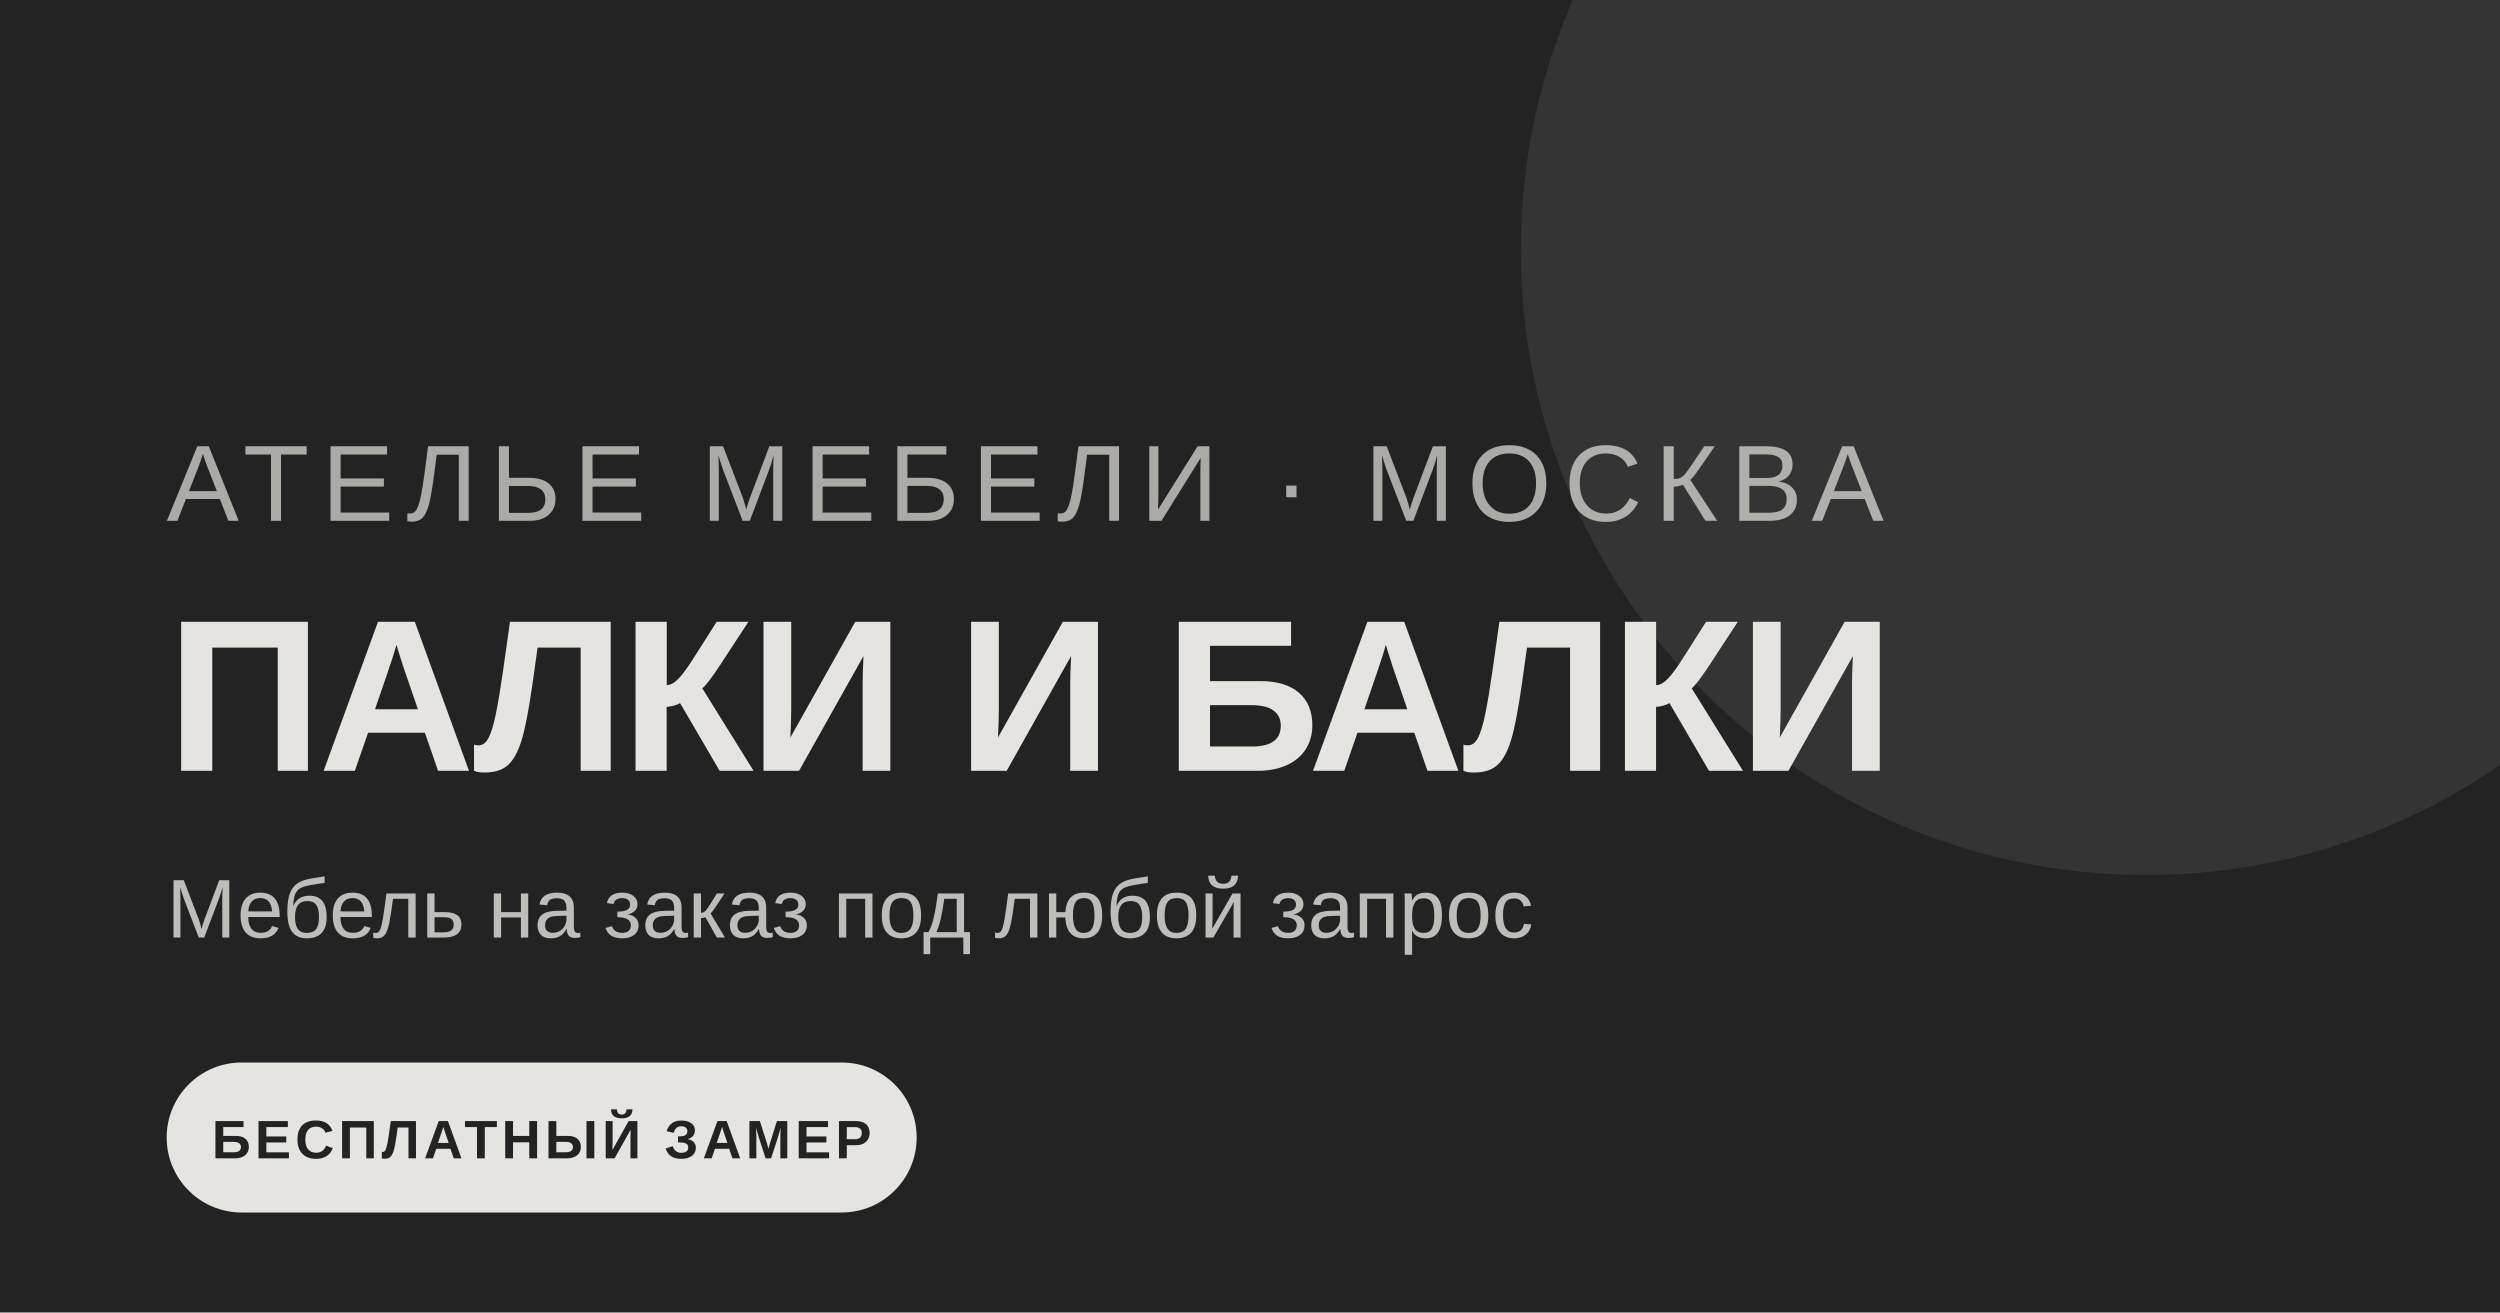
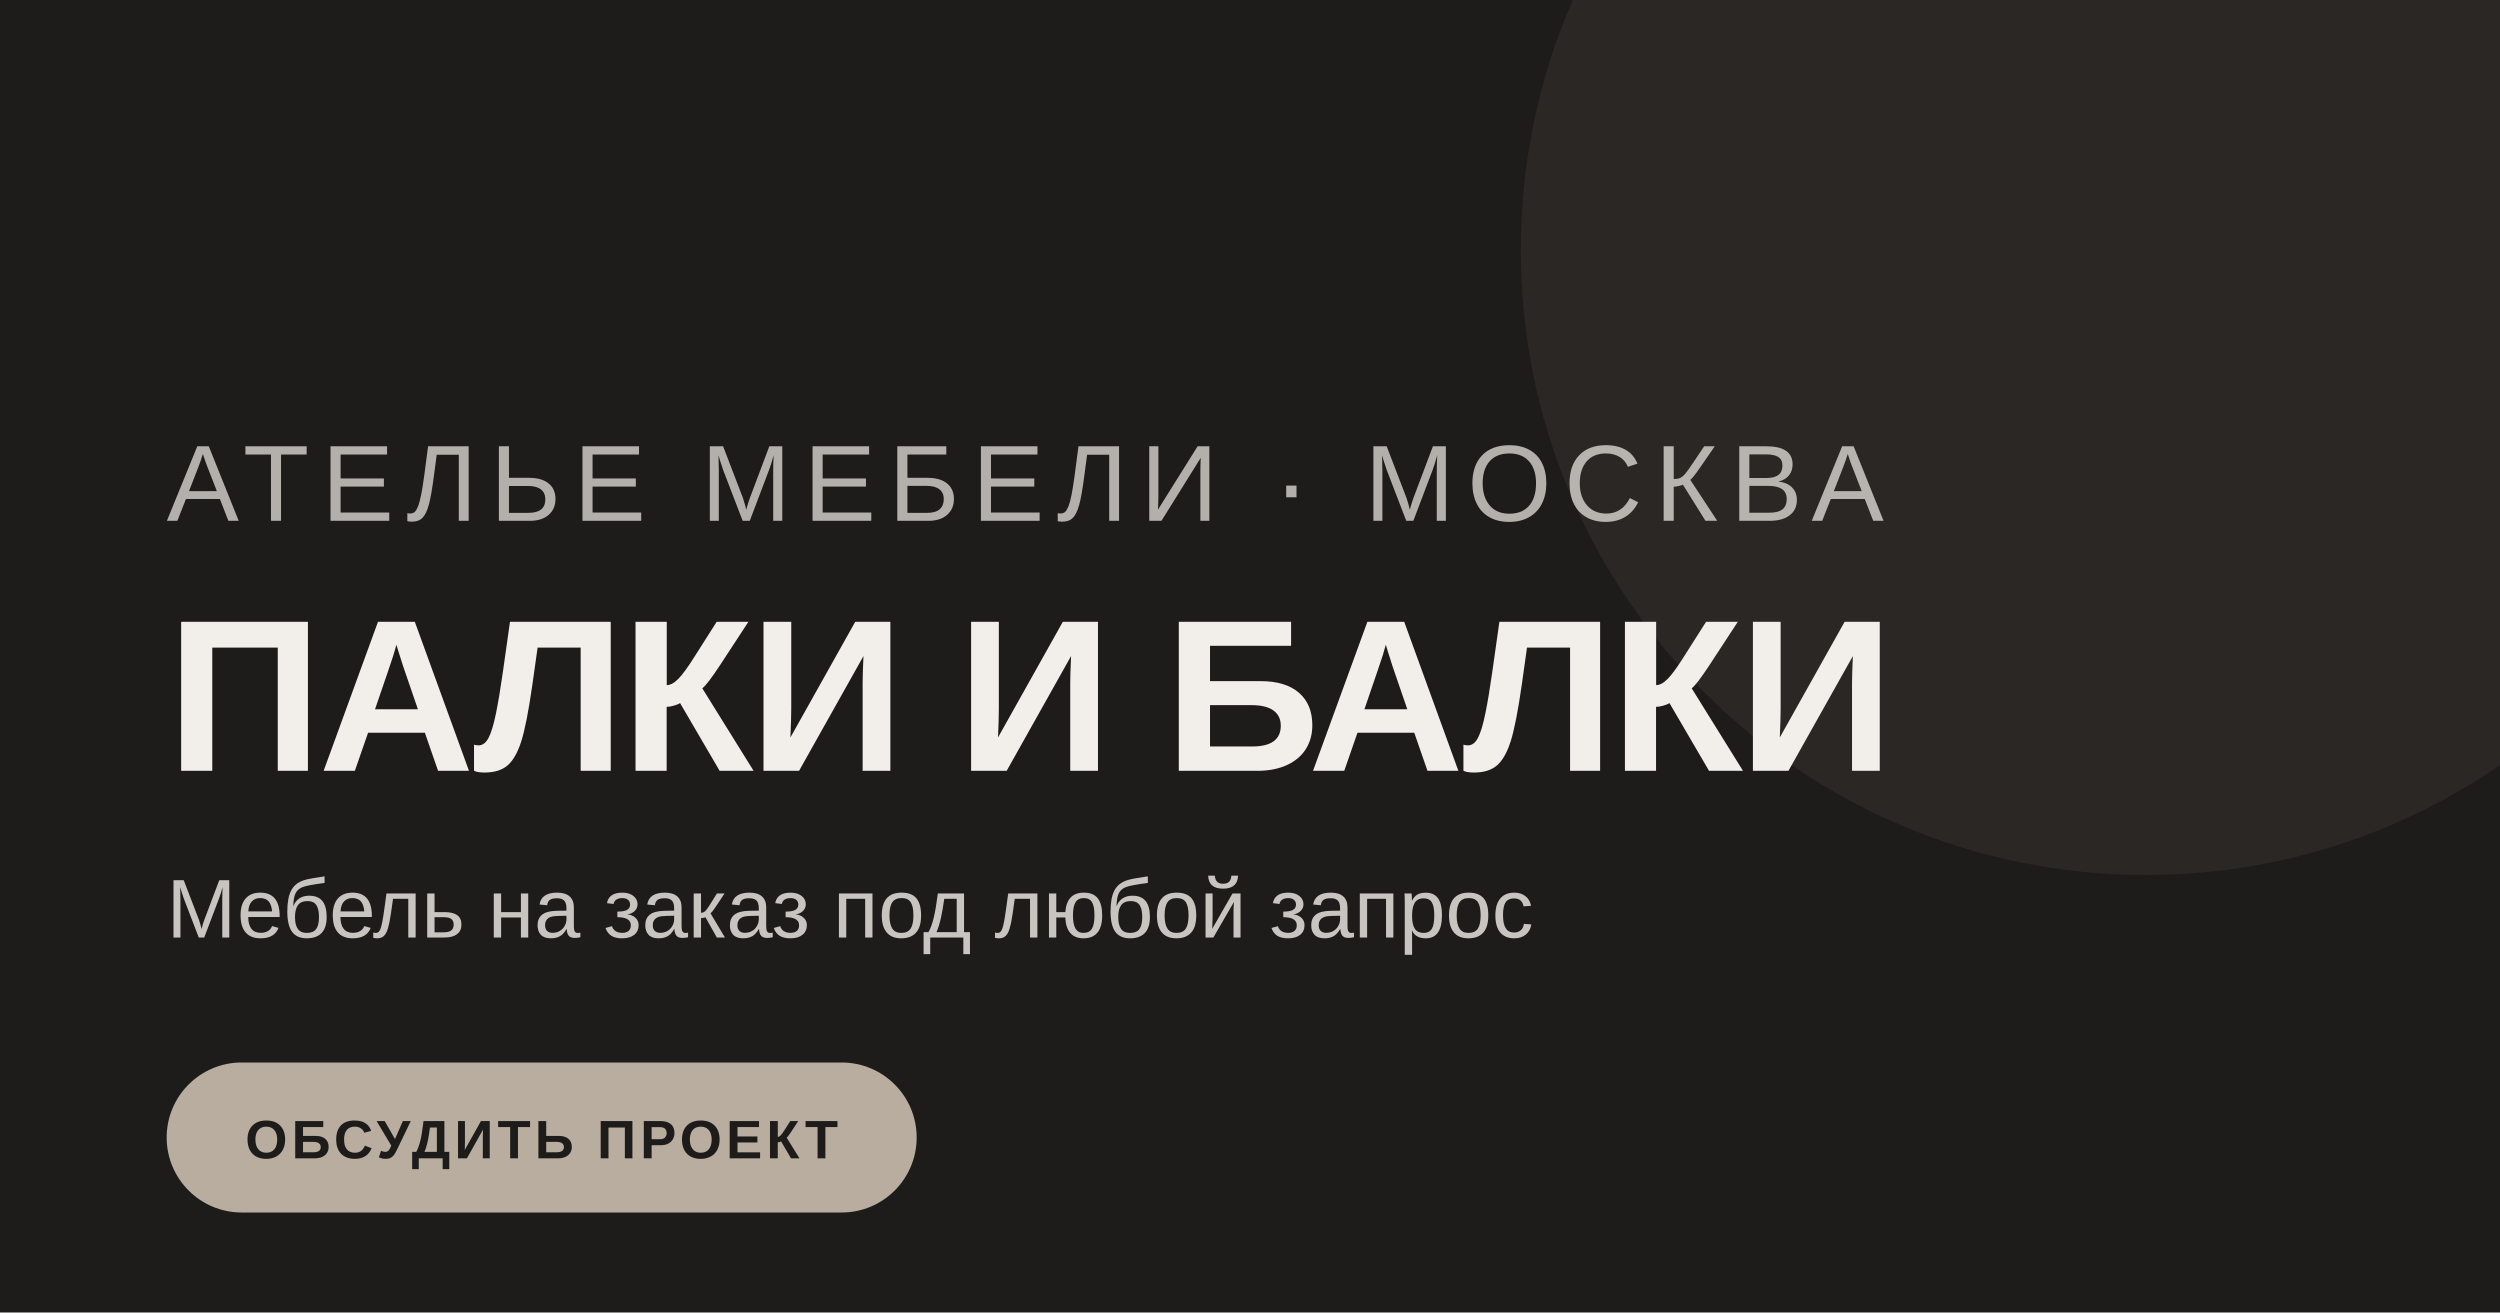
<svg xmlns="http://www.w3.org/2000/svg" viewBox="0 0 1200 630" width="1200" height="630">
-   <rect width="1200" height="630" fill="#232323" />
-   <circle cx="1030" cy="120" r="300" fill="#343434" />
-   <g font-family="Manrope, Arial, sans-serif" fill="#e6e4e0">
+   <rect width="1200" height="630" fill="#1e1c1a" />
+   <circle cx="1030" cy="120" r="300" fill="#2a2725" />
+   <g font-family="Manrope, Arial, sans-serif" fill="#f2efea">
    <text x="80" y="250" font-size="52" font-weight="500" opacity="0.7" letter-spacing="6">АТЕЛЬЕ МЕБЕЛИ · МОСКВА</text>
    <text x="80" y="370" font-size="104" font-weight="800" letter-spacing="-2">ПАЛКИ И БАЛКИ</text>
    <text x="80" y="450" font-size="40" font-weight="500" opacity="0.8">Мебель на заказ под любой запрос</text>
  </g>
-   <rect x="80" y="510" width="360" height="72" rx="36" fill="#e6e4e0" />
-   <text x="260" y="556" font-size="26" font-weight="700" fill="#232323" text-anchor="middle" font-family="Manrope, Arial, sans-serif" letter-spacing="2">БЕСПЛАТНЫЙ ЗАМЕР</text>
+   <rect x="80" y="510" width="360" height="72" rx="36" fill="#b8ad9f" />
+   <text x="260" y="556" font-size="26" font-weight="700" fill="#1e1c1a" text-anchor="middle" font-family="Manrope, Arial, sans-serif" letter-spacing="2">ОБСУДИТЬ ПРОЕКТ</text>
</svg>
